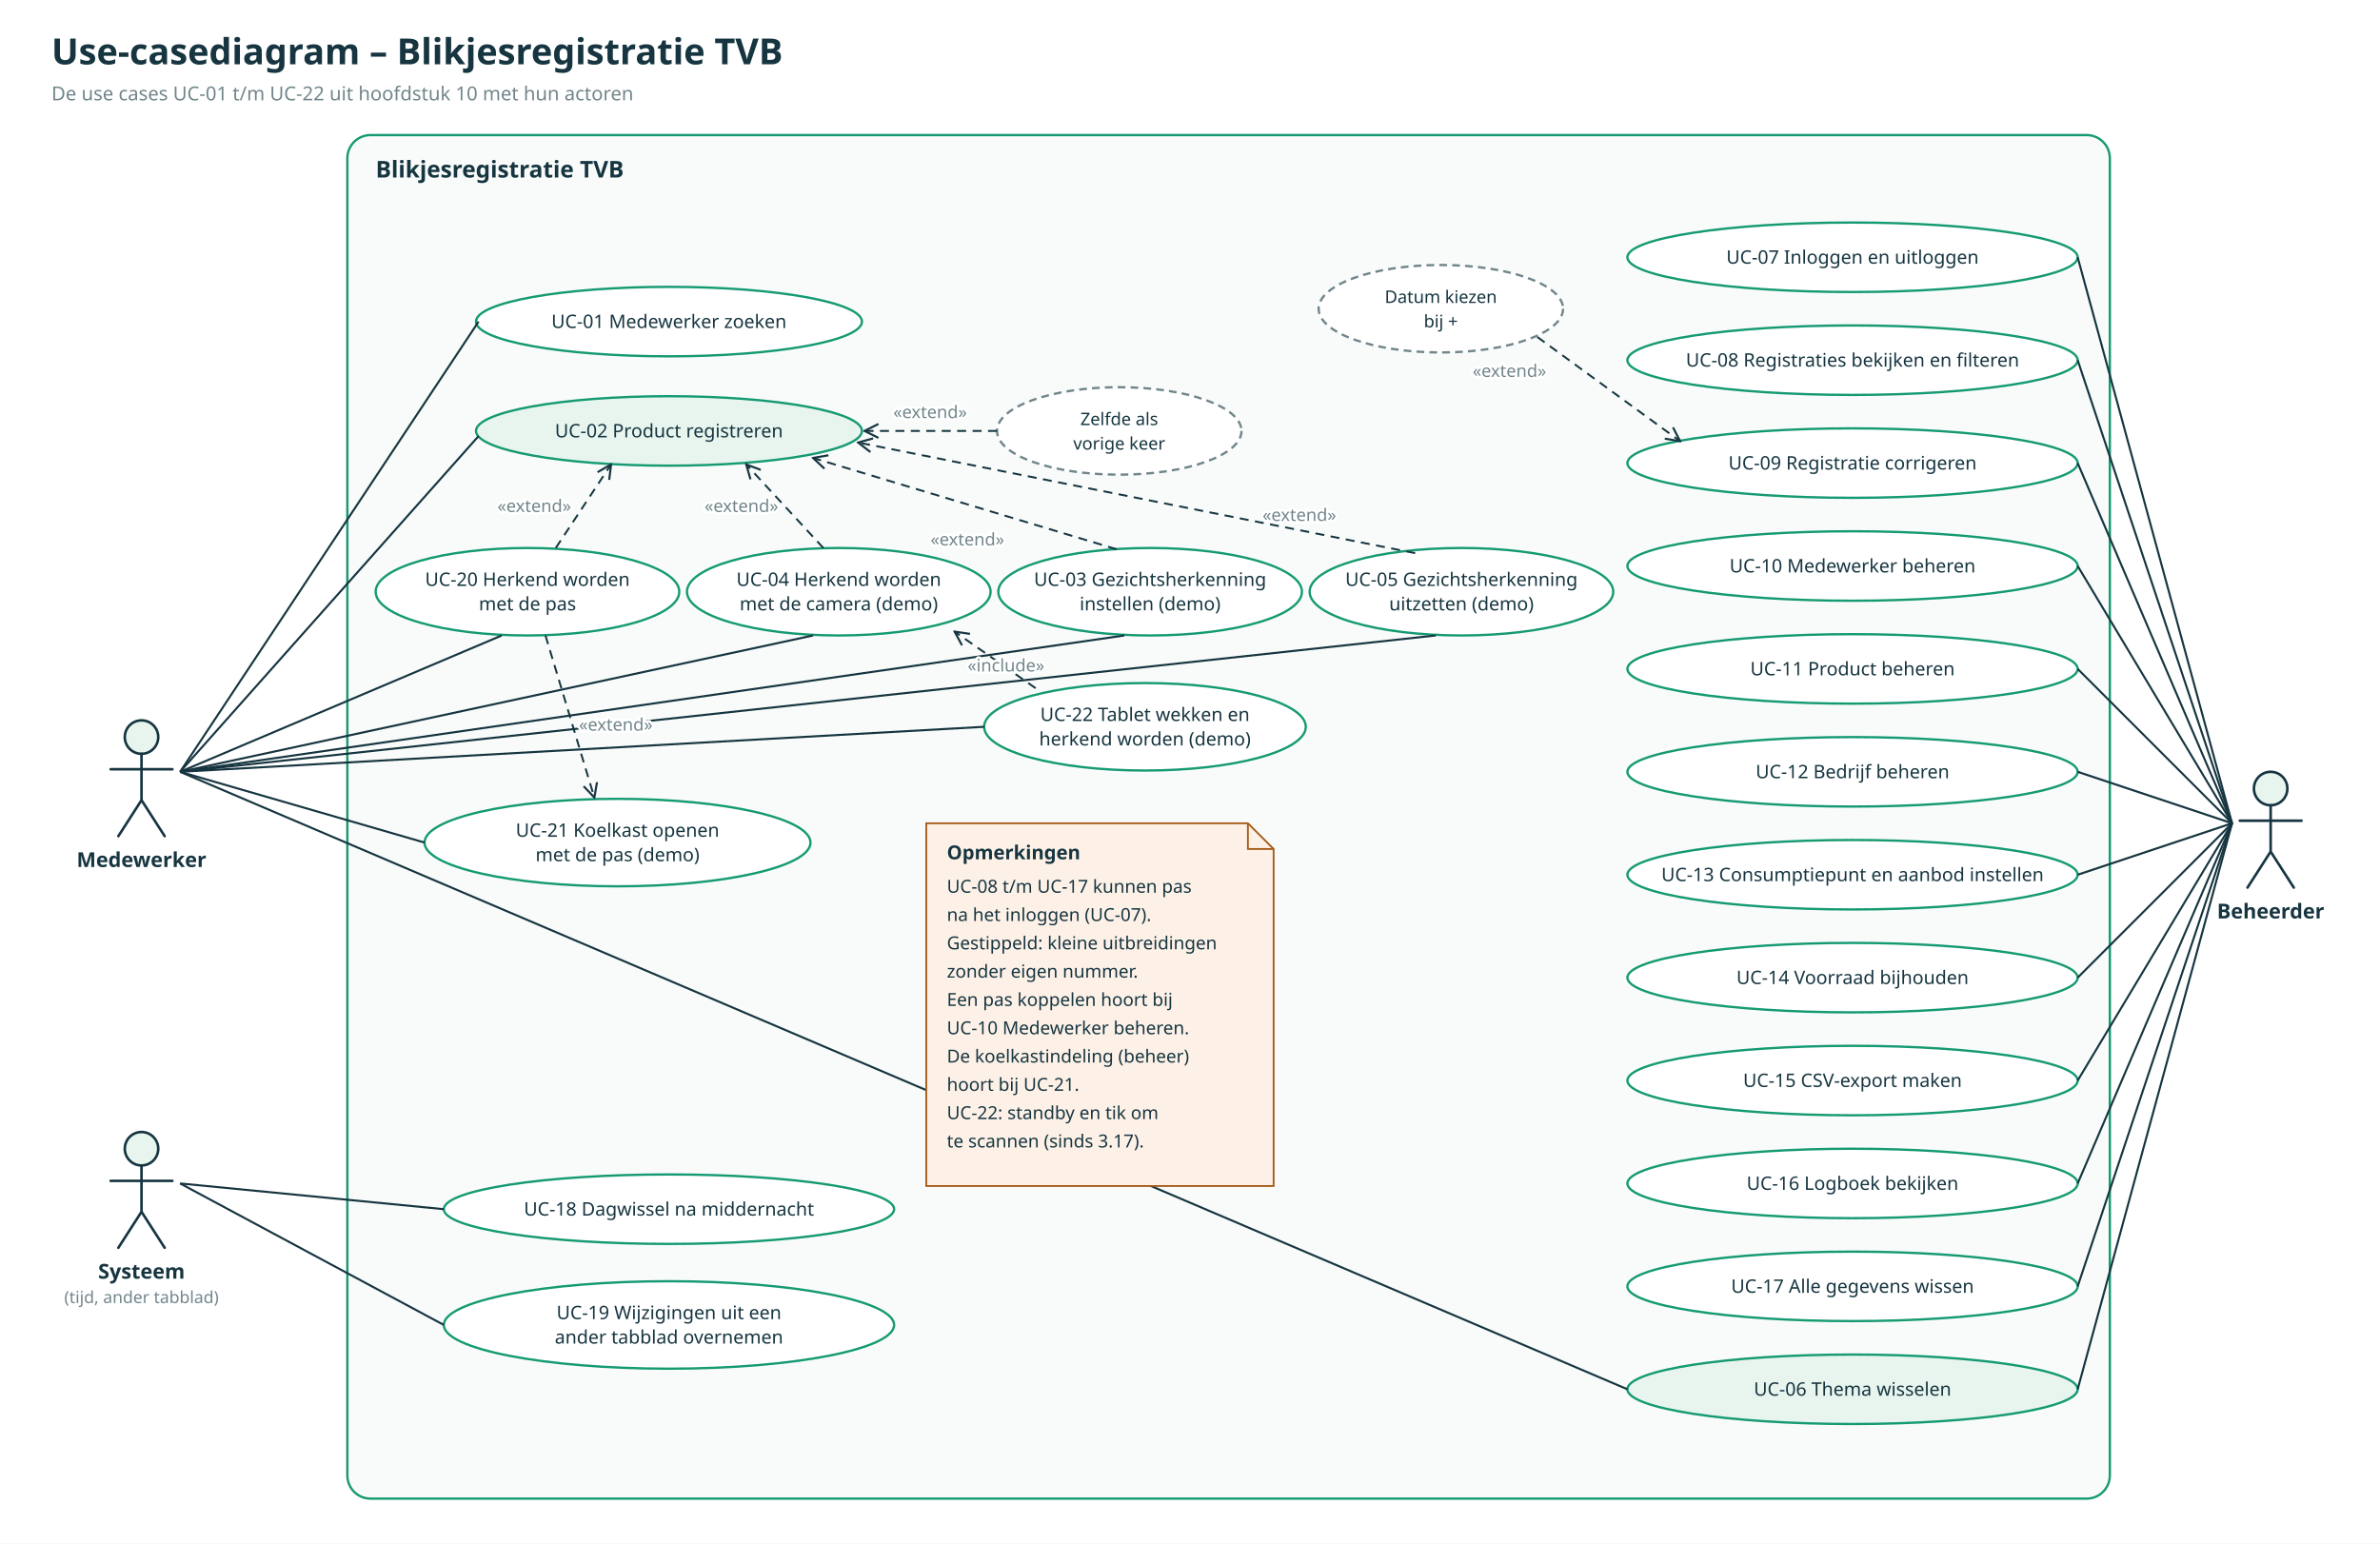
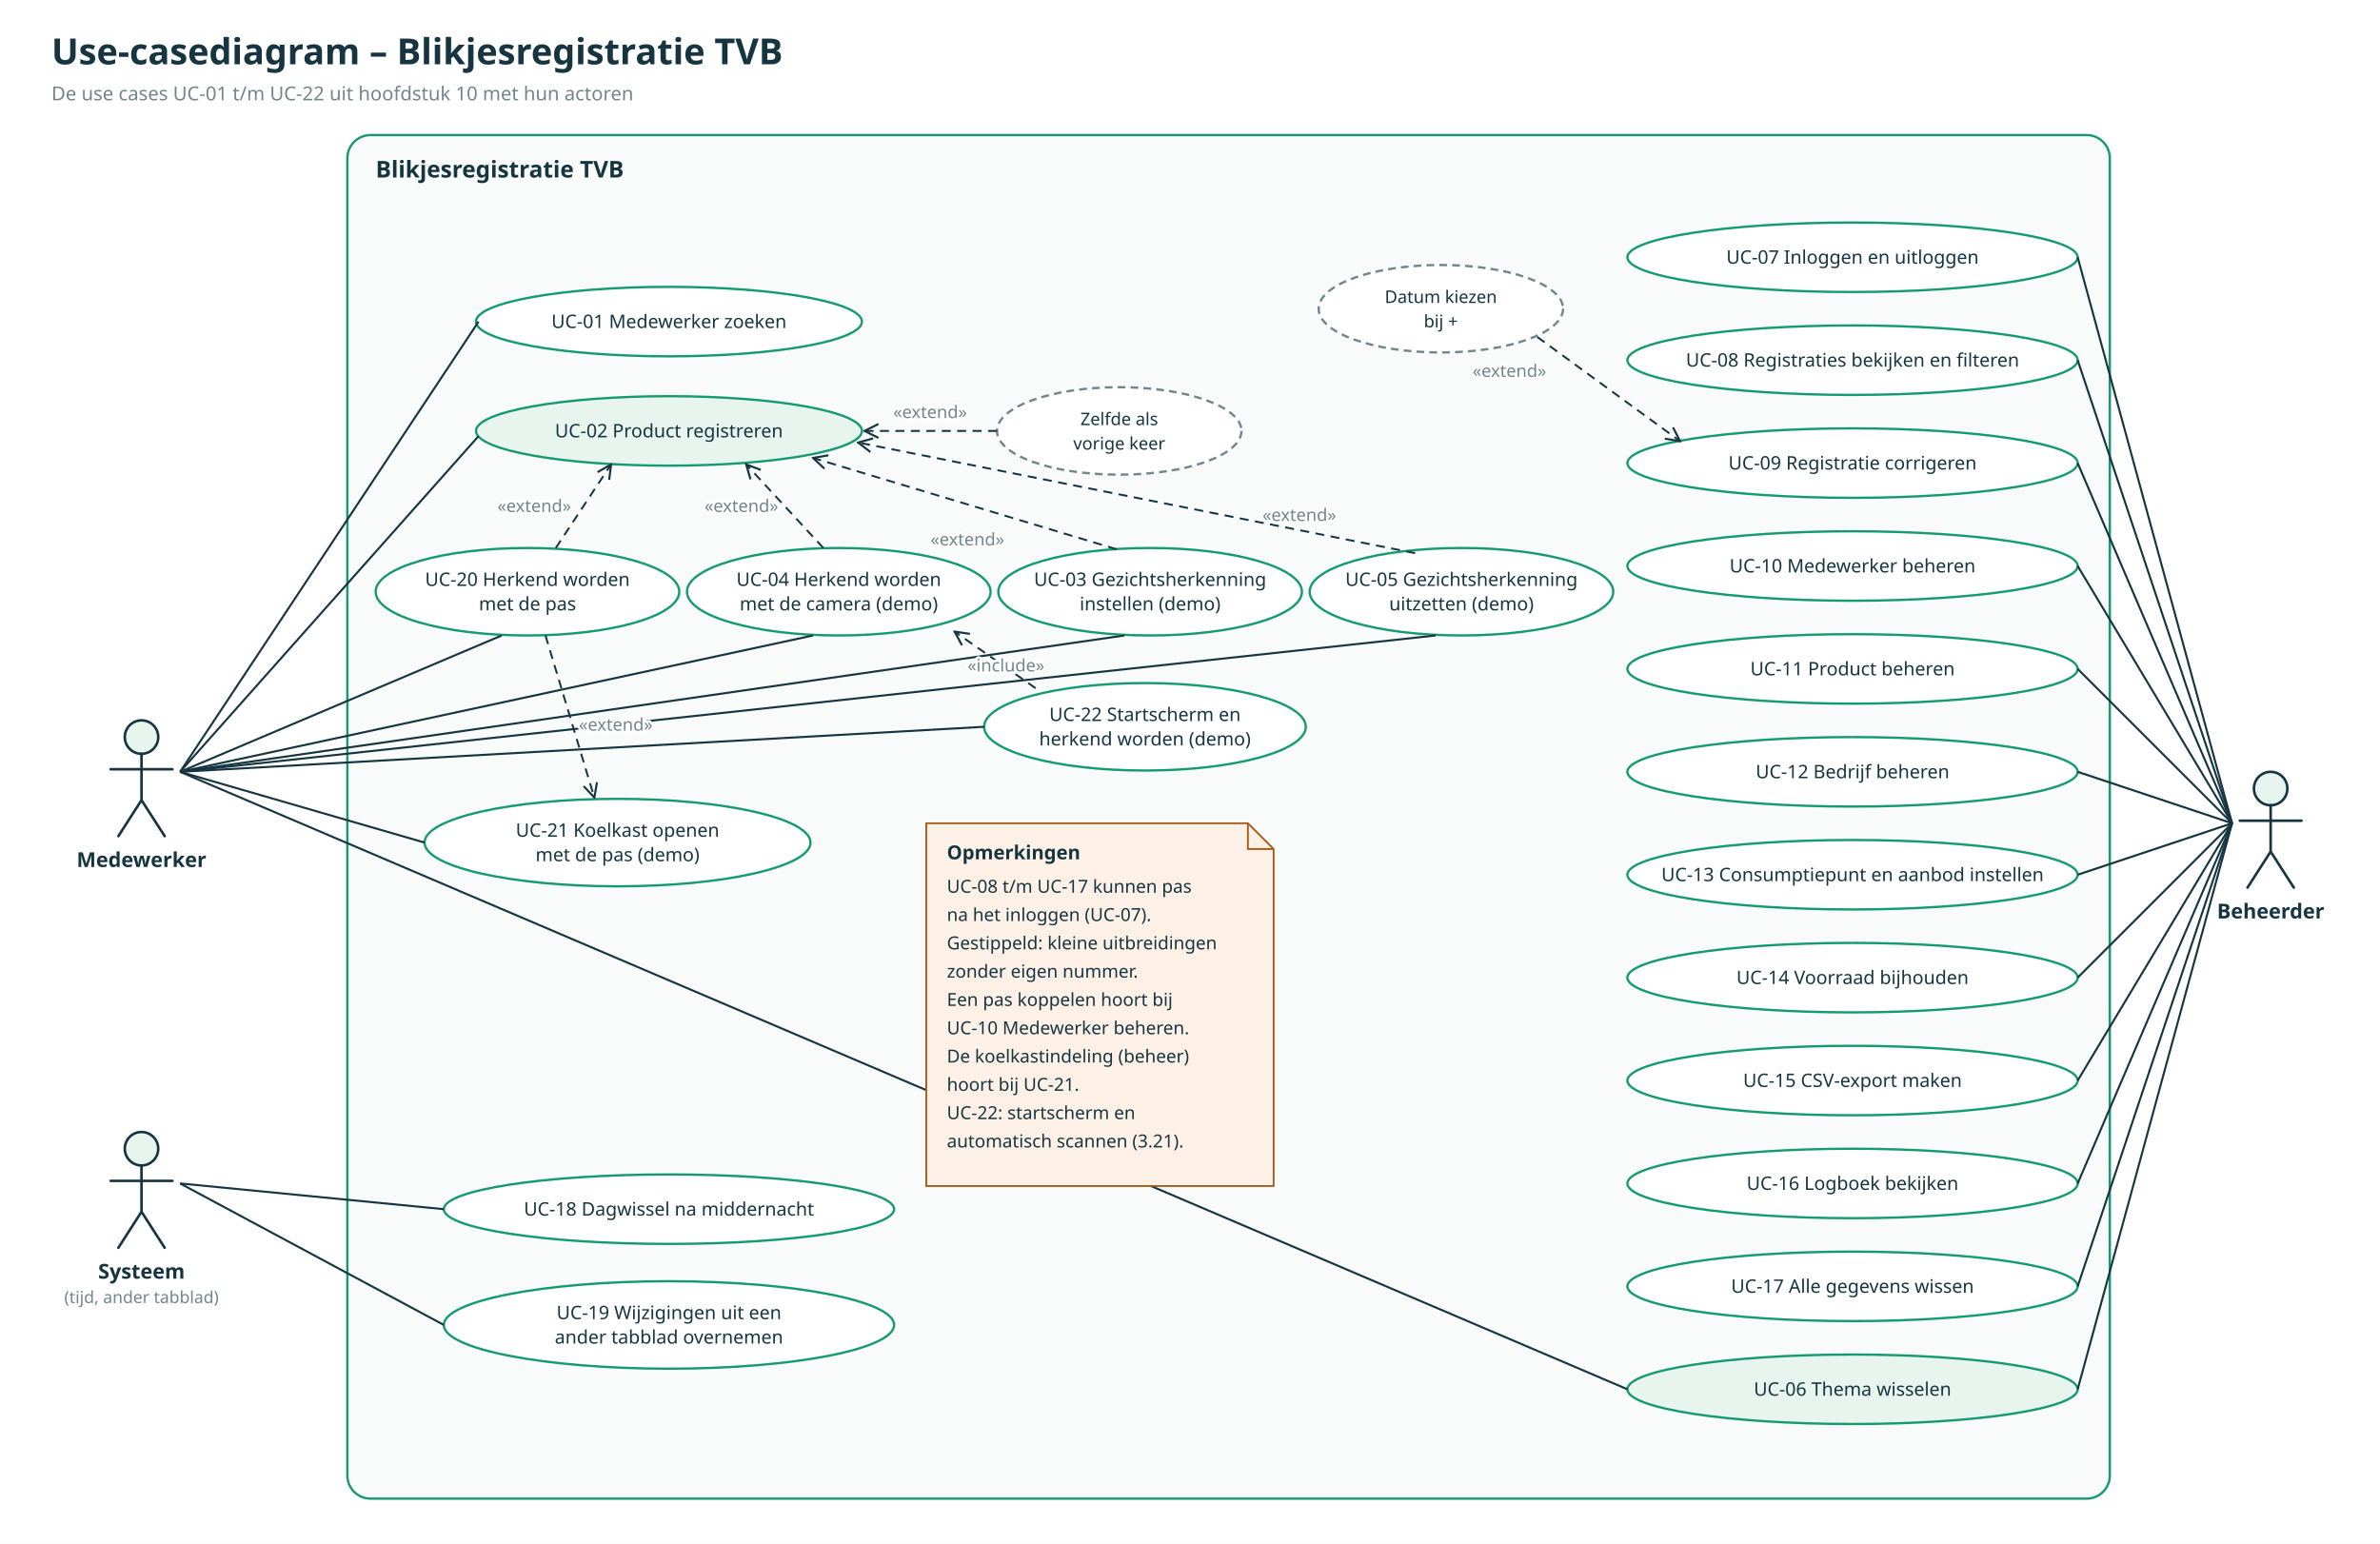
<svg xmlns="http://www.w3.org/2000/svg" width="1850" height="1200" viewBox="0 0 1850 1200" role="img" aria-labelledby="title desc">
  <defs>
    <style>
      text { font-family: "DM Sans", sans-serif; fill: #163540; }
      .kop { font-family: "Space Grotesk", "DM Sans", sans-serif; font-weight: 700; }
      .sub { fill: #71858a; }
      .lbl { font-size: 13.5px; fill: #71858a; paint-order: stroke; stroke: #ffffff; stroke-width: 4px; stroke-linejoin: round; }
      .lijn { fill: none; stroke: #163540; stroke-width: 1.6; }
      .stip { fill: none; stroke: #163540; stroke-width: 1.5; stroke-dasharray: 7 5; }
    </style>
    <marker id="pijl" viewBox="0 0 10 10" refX="9" refY="5" markerWidth="9" markerHeight="9" orient="auto-start-reverse" markerUnits="userSpaceOnUse">
      <path d="M0,0 L10,5 L0,10 z" fill="#163540" />
    </marker>
    <marker id="open" viewBox="0 0 12 12" refX="11" refY="6" markerWidth="13" markerHeight="13" orient="auto-start-reverse" markerUnits="userSpaceOnUse">
      <path d="M1,1 L11,6 L1,11" fill="none" stroke="#163540" stroke-width="1.5" />
    </marker>
  </defs>
  <rect width="1850" height="1200" fill="#ffffff" />
  <text x="40" y="50" font-size="28" class="kop">Use-casediagram – Blikjesregistratie TVB</text>
  <text x="40" y="78" font-size="15" class="sub">De use cases UC-01 t/m UC-22 uit hoofdstuk 10 met hun actoren</text>
  <rect x="270" y="105" width="1370" height="1060" rx="18" fill="#f8fbfa" stroke="#159a72" stroke-width="1.8" />
  <text x="292" y="138" font-size="18" fill="#087252" class="kop">Blikjesregistratie TVB</text>
  <g class="actor" stroke="#163540" stroke-width="2" fill="none" stroke-linecap="round">
    <circle cx="110" cy="573" r="13" fill="#e8f5ee" />
    <path d="M110,586 V622 M86,598 H134 M110,622 L92,650 M110,622 L128,650" />
  </g>
  <text x="110" y="674" text-anchor="middle" font-size="16" class="kop">Medewerker</text>
  <g class="actor" stroke="#163540" stroke-width="2" fill="none" stroke-linecap="round">
    <circle cx="1765" cy="613" r="13" fill="#e8f5ee" />
    <path d="M1765,626 V662 M1741,638 H1789 M1765,662 L1747,690 M1765,662 L1783,690" />
  </g>
  <text x="1765" y="714" text-anchor="middle" font-size="16" class="kop">Beheerder</text>
  <g class="actor" stroke="#163540" stroke-width="2" fill="none" stroke-linecap="round">
    <circle cx="110" cy="893" r="13" fill="#e8f5ee" />
    <path d="M110,906 V942 M86,918 H134 M110,942 L92,970 M110,942 L128,970" />
  </g>
  <text x="110" y="994" text-anchor="middle" font-size="16" class="kop">Systeem</text>
  <text x="110" y="1013" text-anchor="middle" font-size="13" class="sub">(tijd, ander tabblad)</text>
  <ellipse class="box" cx="520" cy="250" rx="150" ry="27" fill="#ffffff" stroke="#159a72" stroke-width="1.8" />
  <text x="520" y="255" text-anchor="middle" font-size="14.5">UC-01 Medewerker zoeken</text>
  <ellipse class="box" cx="520" cy="335" rx="150" ry="27" fill="#e8f5ee" stroke="#159a72" stroke-width="1.8" />
  <text x="520" y="340" text-anchor="middle" font-size="14.5">UC-02 Product registreren</text>
  <ellipse class="box" cx="870" cy="335" rx="95" ry="34" fill="#ffffff" stroke="#71858a" stroke-width="1.8" stroke-dasharray="6 4" />
  <text x="870" y="330.5" text-anchor="middle" font-size="13.5">Zelfde als</text>
  <text x="870" y="349.5" text-anchor="middle" font-size="13.5">vorige keer</text>
  <ellipse class="box" cx="410" cy="460" rx="118" ry="34" fill="#ffffff" stroke="#159a72" stroke-width="1.8" />
  <text x="410" y="455.5" text-anchor="middle" font-size="14.5">UC-20 Herkend worden</text>
  <text x="410" y="474.5" text-anchor="middle" font-size="14.5">met de pas</text>
  <ellipse class="box" cx="652" cy="460" rx="118" ry="34" fill="#ffffff" stroke="#159a72" stroke-width="1.8" />
  <text x="652" y="455.5" text-anchor="middle" font-size="14.5">UC-04 Herkend worden</text>
  <text x="652" y="474.5" text-anchor="middle" font-size="14.5">met de camera (demo)</text>
  <ellipse class="box" cx="894" cy="460" rx="118" ry="34" fill="#ffffff" stroke="#159a72" stroke-width="1.8" />
  <text x="894" y="455.5" text-anchor="middle" font-size="14.5">UC-03 Gezichtsherkenning</text>
  <text x="894" y="474.5" text-anchor="middle" font-size="14.5">instellen (demo)</text>
  <ellipse class="box" cx="1136" cy="460" rx="118" ry="34" fill="#ffffff" stroke="#159a72" stroke-width="1.8" />
  <text x="1136" y="455.5" text-anchor="middle" font-size="14.5">UC-05 Gezichtsherkenning</text>
  <text x="1136" y="474.5" text-anchor="middle" font-size="14.5">uitzetten (demo)</text>
  <ellipse class="box" cx="480" cy="655" rx="150" ry="34" fill="#ffffff" stroke="#159a72" stroke-width="1.8" />
  <text x="480" y="650.5" text-anchor="middle" font-size="14.5">UC-21 Koelkast openen</text>
  <text x="480" y="669.5" text-anchor="middle" font-size="14.5">met de pas (demo)</text>
  <ellipse class="box" cx="890" cy="565" rx="125" ry="34" fill="#ffffff" stroke="#159a72" stroke-width="1.8" />
-   <text x="890" y="560.5" text-anchor="middle" font-size="14.5">UC-22 Tablet wekken en</text>
+   <text x="890" y="560.5" text-anchor="middle" font-size="14.5">UC-22 Startscherm en</text>
  <text x="890" y="579.5" text-anchor="middle" font-size="14.5">herkend worden (demo)</text>
  <ellipse class="box" cx="520" cy="940" rx="175" ry="27" fill="#ffffff" stroke="#159a72" stroke-width="1.8" />
  <text x="520" y="945" text-anchor="middle" font-size="14.5">UC-18 Dagwissel na middernacht</text>
  <ellipse class="box" cx="520" cy="1030" rx="175" ry="34" fill="#ffffff" stroke="#159a72" stroke-width="1.8" />
  <text x="520" y="1025.5" text-anchor="middle" font-size="14.5">UC-19 Wijzigingen uit een</text>
  <text x="520" y="1044.5" text-anchor="middle" font-size="14.5">ander tabblad overnemen</text>
  <ellipse class="box" cx="1440" cy="200" rx="175" ry="27" fill="#ffffff" stroke="#159a72" stroke-width="1.8" />
  <text x="1440" y="205" text-anchor="middle" font-size="14.5">UC-07 Inloggen en uitloggen</text>
  <ellipse class="box" cx="1440" cy="280" rx="175" ry="27" fill="#ffffff" stroke="#159a72" stroke-width="1.8" />
  <text x="1440" y="285" text-anchor="middle" font-size="14.5">UC-08 Registraties bekijken en filteren</text>
  <ellipse class="box" cx="1440" cy="360" rx="175" ry="27" fill="#ffffff" stroke="#159a72" stroke-width="1.8" />
  <text x="1440" y="365" text-anchor="middle" font-size="14.5">UC-09 Registratie corrigeren</text>
  <ellipse class="box" cx="1440" cy="440" rx="175" ry="27" fill="#ffffff" stroke="#159a72" stroke-width="1.8" />
  <text x="1440" y="445" text-anchor="middle" font-size="14.5">UC-10 Medewerker beheren</text>
  <ellipse class="box" cx="1440" cy="520" rx="175" ry="27" fill="#ffffff" stroke="#159a72" stroke-width="1.8" />
  <text x="1440" y="525" text-anchor="middle" font-size="14.5">UC-11 Product beheren</text>
  <ellipse class="box" cx="1440" cy="600" rx="175" ry="27" fill="#ffffff" stroke="#159a72" stroke-width="1.8" />
  <text x="1440" y="605" text-anchor="middle" font-size="14.5">UC-12 Bedrijf beheren</text>
  <ellipse class="box" cx="1440" cy="680" rx="175" ry="27" fill="#ffffff" stroke="#159a72" stroke-width="1.8" />
  <text x="1440" y="685" text-anchor="middle" font-size="14.5">UC-13 Consumptiepunt en aanbod instellen</text>
  <ellipse class="box" cx="1440" cy="760" rx="175" ry="27" fill="#ffffff" stroke="#159a72" stroke-width="1.8" />
  <text x="1440" y="765" text-anchor="middle" font-size="14.5">UC-14 Voorraad bijhouden</text>
  <ellipse class="box" cx="1440" cy="840" rx="175" ry="27" fill="#ffffff" stroke="#159a72" stroke-width="1.8" />
  <text x="1440" y="845" text-anchor="middle" font-size="14.5">UC-15 CSV-export maken</text>
  <ellipse class="box" cx="1440" cy="920" rx="175" ry="27" fill="#ffffff" stroke="#159a72" stroke-width="1.8" />
  <text x="1440" y="925" text-anchor="middle" font-size="14.5">UC-16 Logboek bekijken</text>
  <ellipse class="box" cx="1440" cy="1000" rx="175" ry="27" fill="#ffffff" stroke="#159a72" stroke-width="1.8" />
  <text x="1440" y="1005" text-anchor="middle" font-size="14.5">UC-17 Alle gegevens wissen</text>
  <ellipse class="box" cx="1440" cy="1080" rx="175" ry="27" fill="#e8f5ee" stroke="#159a72" stroke-width="1.8" />
  <text x="1440" y="1085" text-anchor="middle" font-size="14.5">UC-06 Thema wisselen</text>
  <ellipse class="box" cx="1120" cy="240" rx="95" ry="34" fill="#ffffff" stroke="#71858a" stroke-width="1.8" stroke-dasharray="6 4" />
  <text x="1120" y="235.5" text-anchor="middle" font-size="13.5">Datum kiezen</text>
  <text x="1120" y="254.5" text-anchor="middle" font-size="13.5">bij +</text>
  <path d="M140,600 L372,250" class="lijn" />
  <path d="M140,600 L372,339" class="lijn" />
  <path d="M140,600 L390,494" class="lijn" />
  <path d="M140,600 L632,494" class="lijn" />
  <path d="M140,600 L874,494" class="lijn" />
  <path d="M140,600 L1116,494" class="lijn" />
  <path d="M140,600 L1265,1080" class="lijn" />
  <path d="M140,600 L330,655" class="lijn" />
  <path d="M140,600 L765,565" class="lijn" />
  <path d="M1735,640 L1615,200" class="lijn" />
  <path d="M1735,640 L1615,280" class="lijn" />
  <path d="M1735,640 L1615,360" class="lijn" />
  <path d="M1735,640 L1615,440" class="lijn" />
  <path d="M1735,640 L1615,520" class="lijn" />
  <path d="M1735,640 L1615,600" class="lijn" />
  <path d="M1735,640 L1615,680" class="lijn" />
  <path d="M1735,640 L1615,760" class="lijn" />
  <path d="M1735,640 L1615,840" class="lijn" />
  <path d="M1735,640 L1615,920" class="lijn" />
  <path d="M1735,640 L1615,1000" class="lijn" />
  <path d="M1735,640 L1615,1080" class="lijn" />
  <path d="M140,920 L345,940" class="lijn" />
  <path d="M140,920 L345,1030" class="lijn" />
  <path d="M432,426 L475,361" class="stip" marker-end="url(#open)" />
  <text x="444" y="398" text-anchor="end" class="lbl">«extend»</text>
  <path d="M640,426 L580,361" class="stip" marker-end="url(#open)" />
  <text x="605" y="398" text-anchor="end" class="lbl">«extend»</text>
  <path d="M868,427 L632,356" class="stip" marker-end="url(#open)" />
  <text x="752" y="424" text-anchor="middle" class="lbl">«extend»</text>
  <path d="M1100,430 L667,344" class="stip" marker-end="url(#open)" />
  <text x="1010" y="405" text-anchor="middle" class="lbl">«extend»</text>
  <path d="M775,335 L672,335" class="stip" marker-end="url(#open)" />
  <text x="723" y="325" text-anchor="middle" class="lbl">«extend»</text>
  <path d="M1195,262 L1306,343" class="stip" marker-end="url(#open)" />
  <text x="1202" y="293" text-anchor="end" class="lbl">«extend»</text>
  <path d="M805,535 L742,491" class="stip" marker-end="url(#open)" />
  <text x="782" y="522" text-anchor="middle" class="lbl">«include»</text>
  <path d="M424,494 L462,620" class="stip" marker-end="url(#open)" />
  <text x="450" y="568" class="lbl">«extend»</text>
  <path class="box" d="M720,640 H970 L990,660 V922 H720 Z" fill="#fdf1e7" stroke="#a55a16" stroke-width="1.4" />
  <path d="M970,640 V660 H990" fill="none" stroke="#a55a16" stroke-width="1.4" />
  <text x="736" y="668" font-size="15" class="kop">Opmerkingen</text>
  <text x="736" y="694" font-size="14">UC-08 t/m UC-17 kunnen pas</text>
  <text x="736" y="716" font-size="14">na het inloggen (UC-07).</text>
  <text x="736" y="738" font-size="14">Gestippeld: kleine uitbreidingen</text>
  <text x="736" y="760" font-size="14">zonder eigen nummer.</text>
  <text x="736" y="782" font-size="14">Een pas koppelen hoort bij</text>
  <text x="736" y="804" font-size="14">UC-10 Medewerker beheren.</text>
  <text x="736" y="826" font-size="14">De koelkastindeling (beheer)</text>
  <text x="736" y="848" font-size="14">hoort bij UC-21.</text>
-   <text x="736" y="870" font-size="14">UC-22: standby en tik om</text>
-   <text x="736" y="892" font-size="14">te scannen (sinds 3.17).</text>
+   <text x="736" y="870" font-size="14">UC-22: startscherm en</text>
+   <text x="736" y="892" font-size="14">automatisch scannen (3.21).</text>
</svg>
